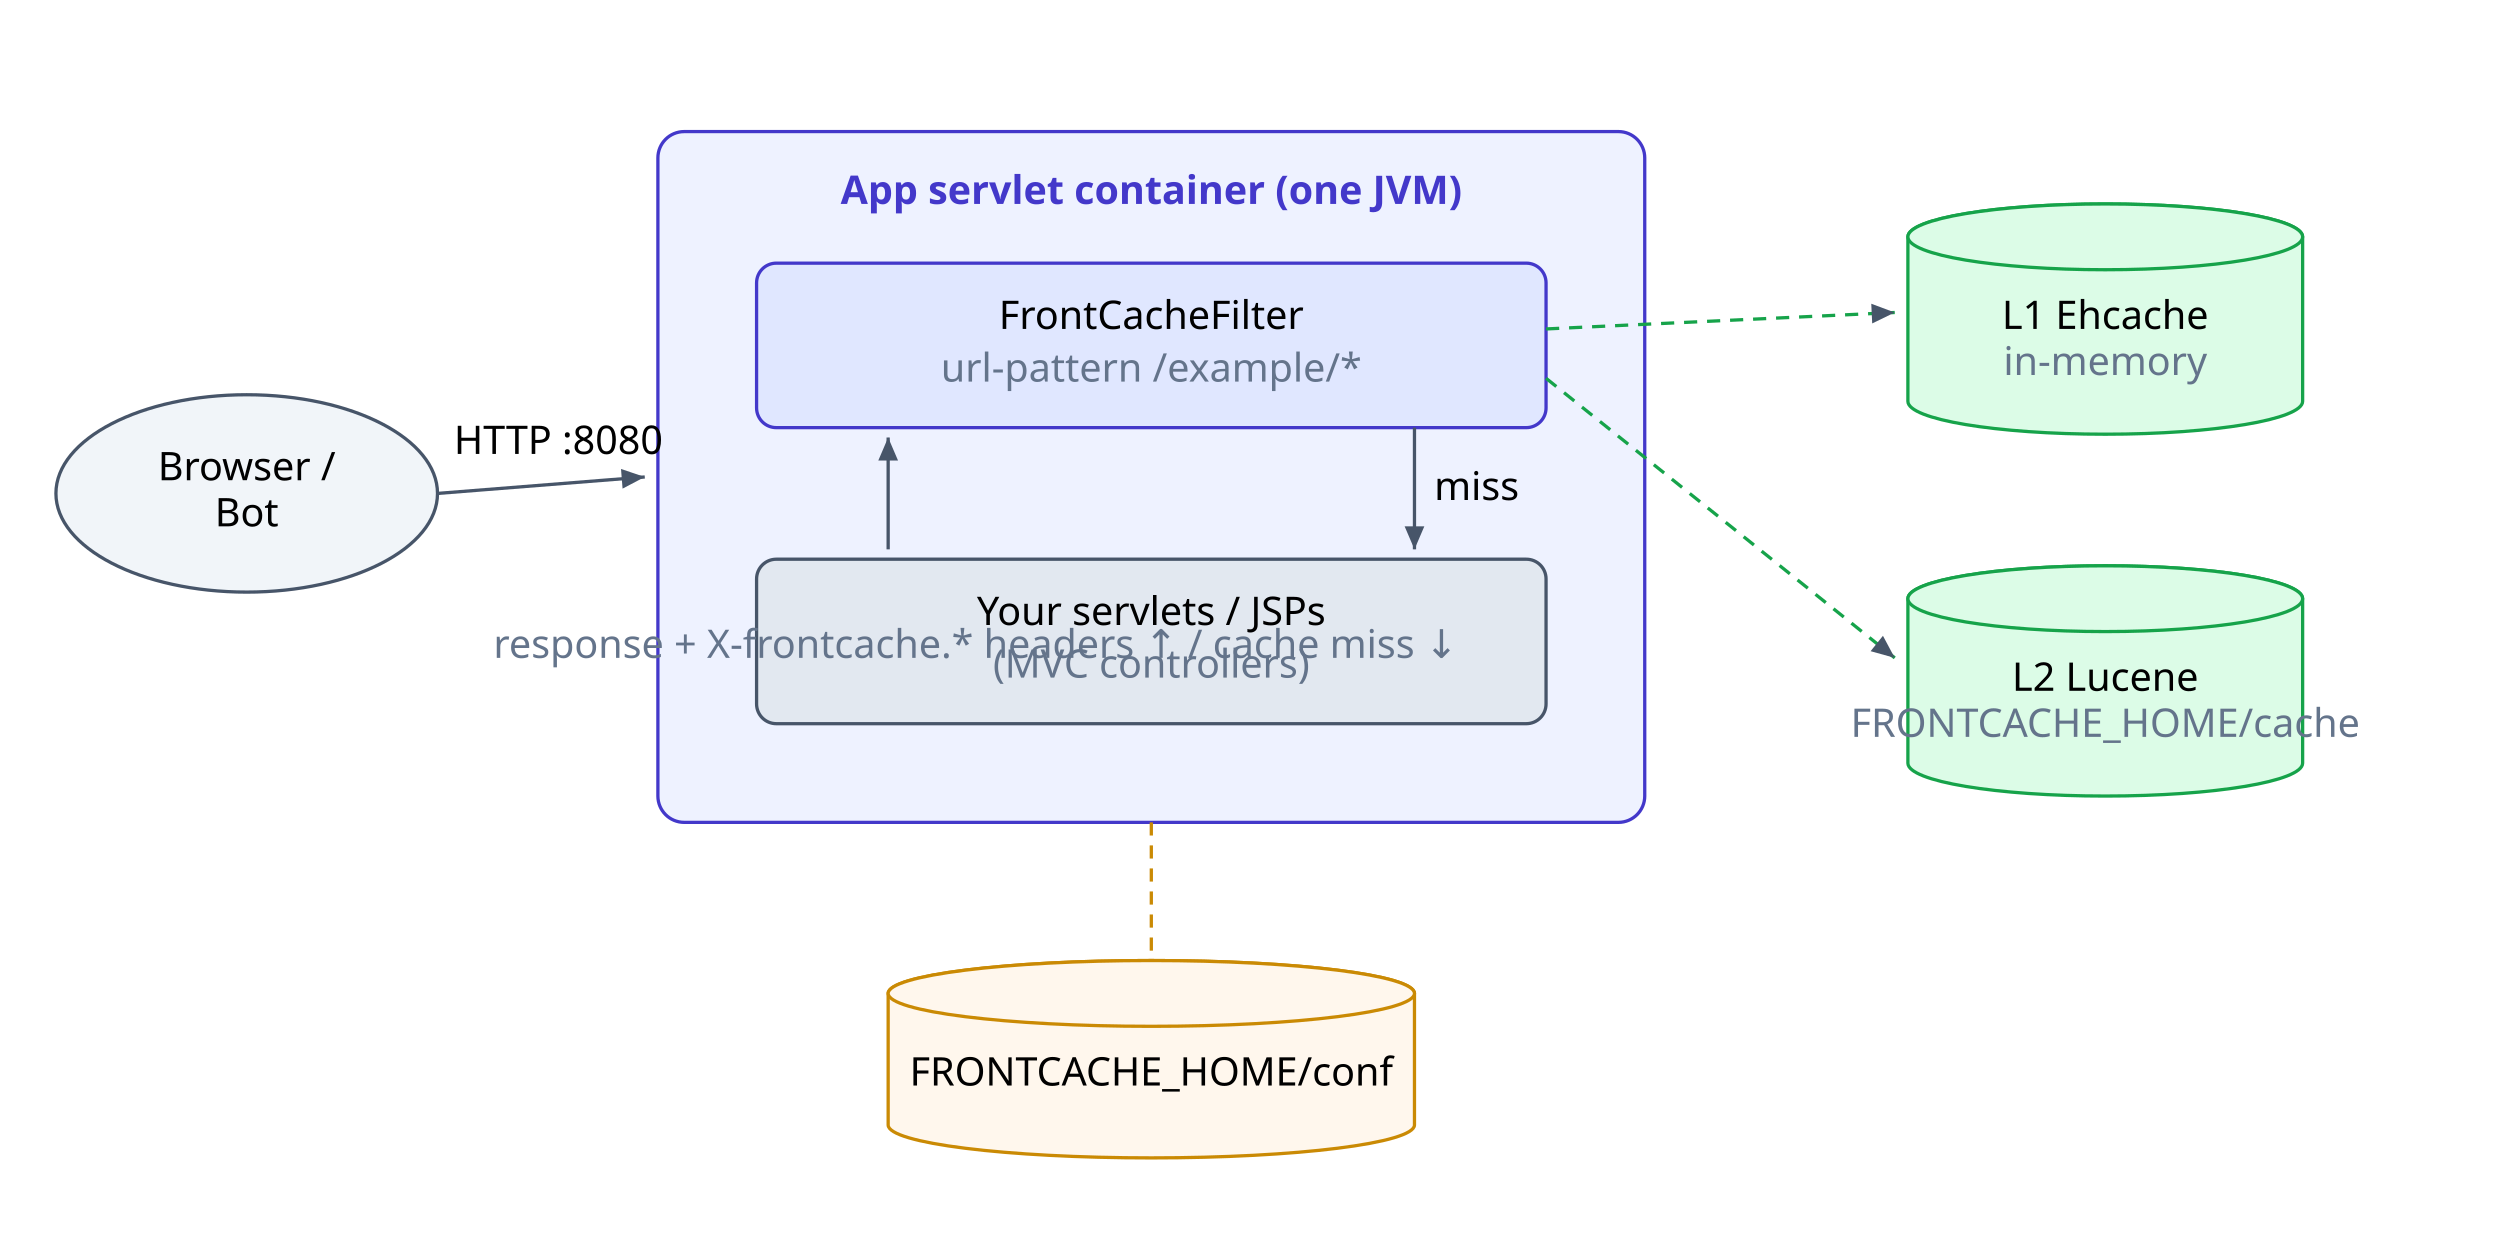
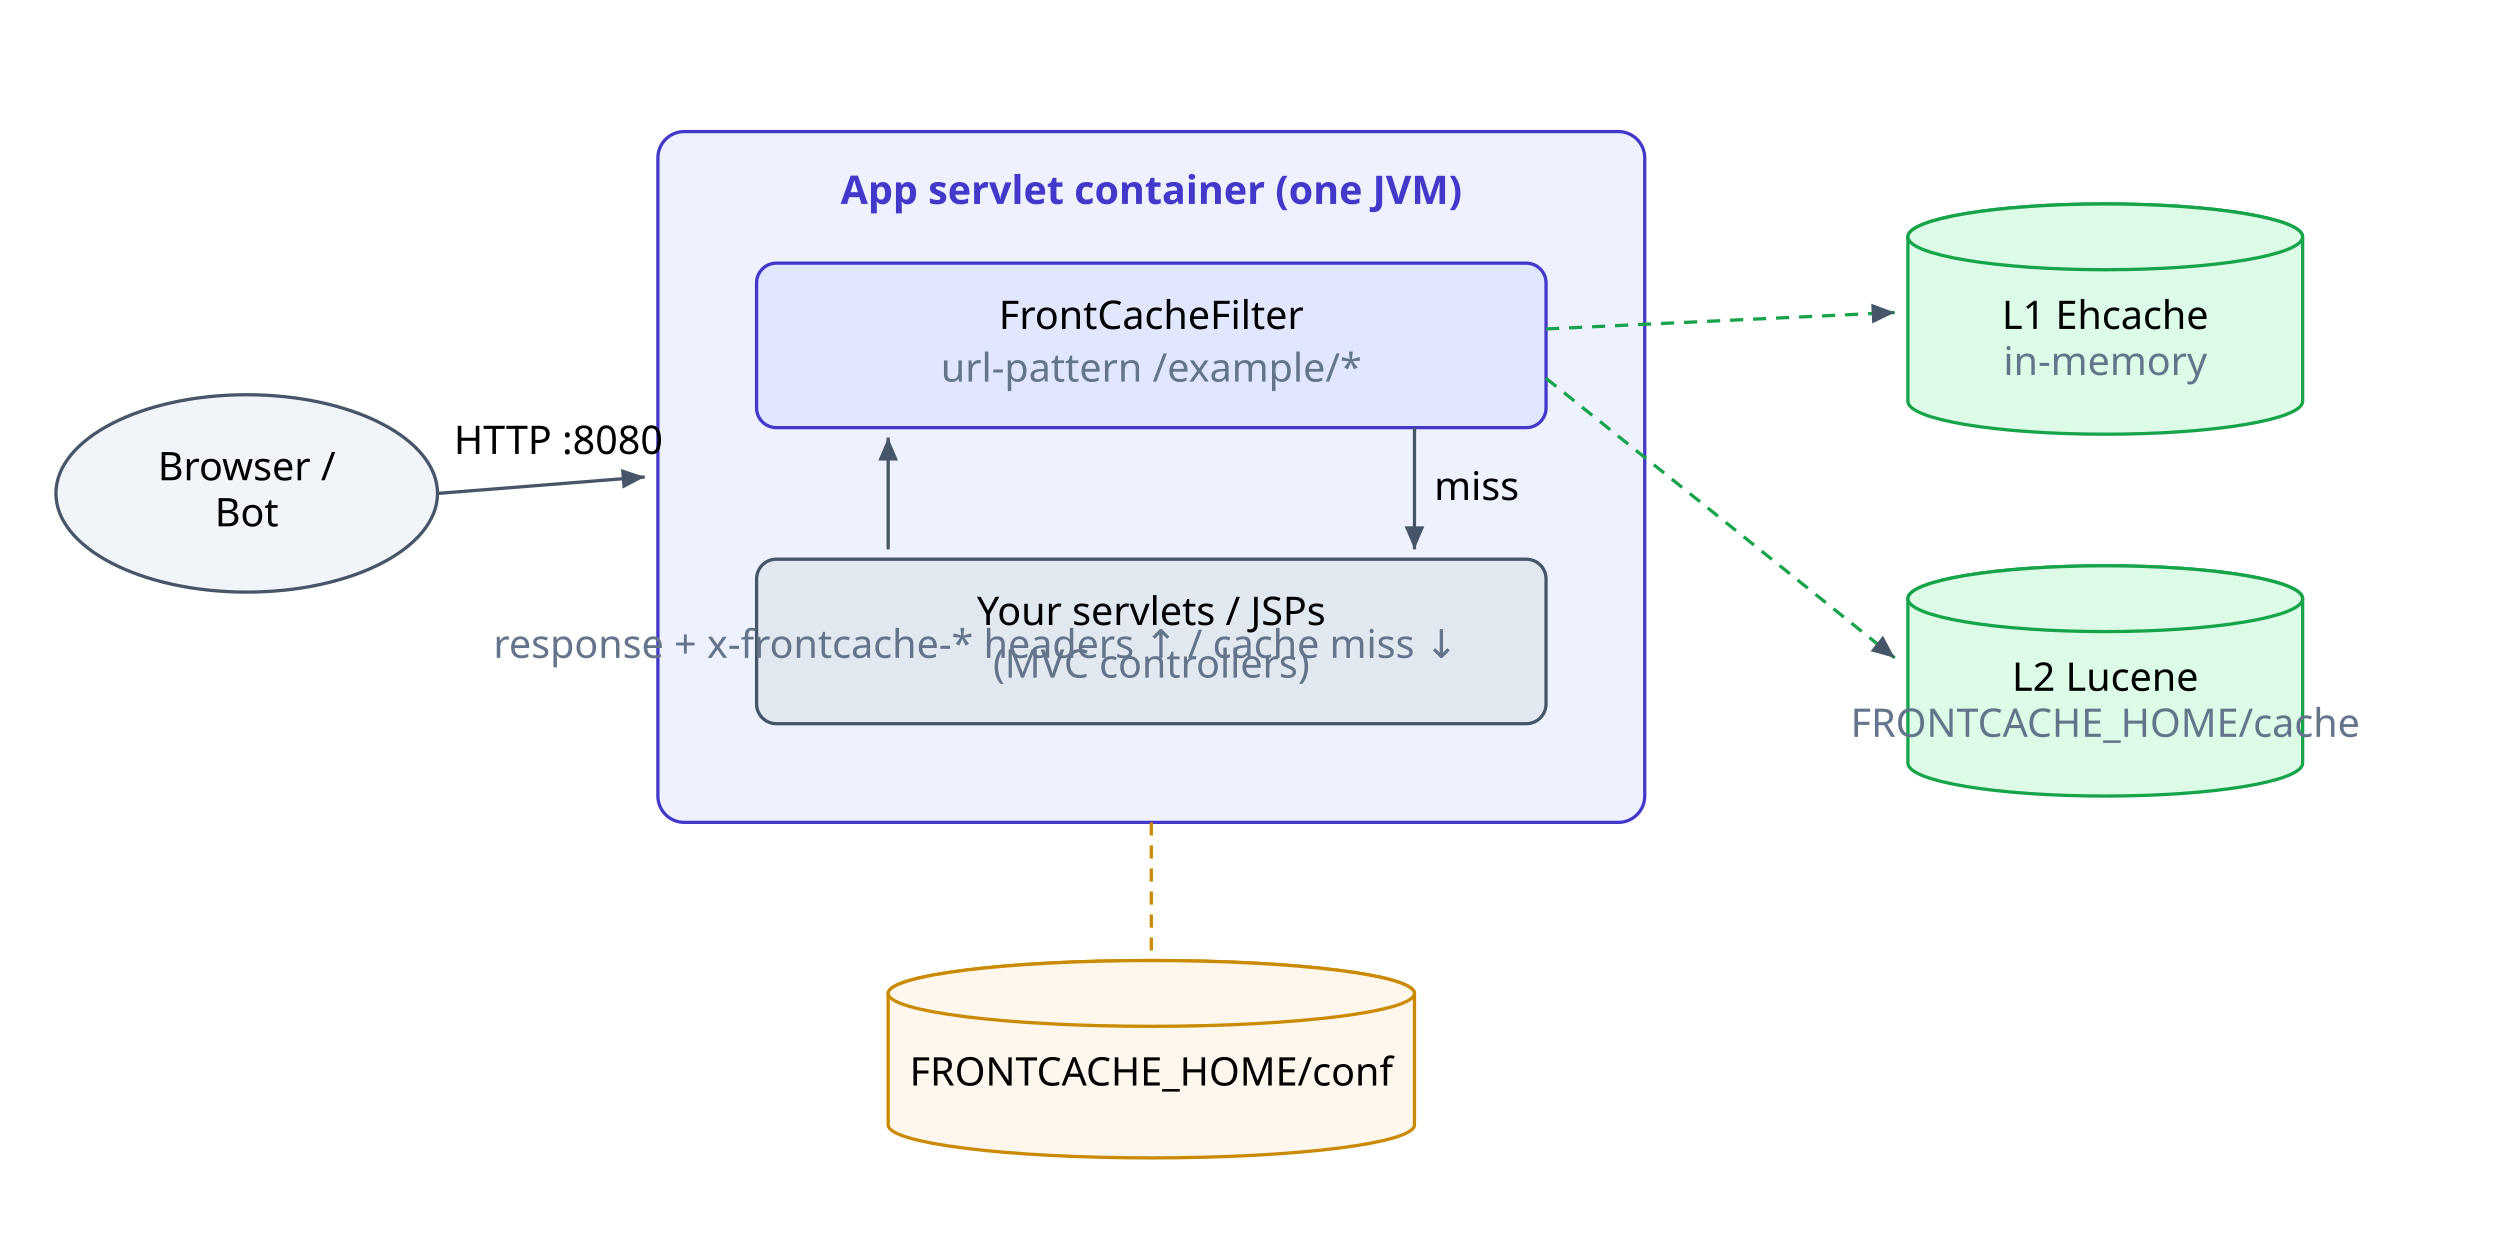
<svg xmlns="http://www.w3.org/2000/svg" viewBox="0 0 760 380" width="760" height="380" font-family="sans-serif" font-size="12">
  <defs>
    <marker id="a" markerWidth="9" markerHeight="9" refX="7" refY="3" orient="auto">
      <path d="M0,0 L7,3 L0,6 z" fill="#475569" />
    </marker>
  </defs>
  <rect x="0" y="0" width="760" height="380" fill="#ffffff" />
  <ellipse cx="75" cy="150" rx="58" ry="30" fill="#f1f5f9" stroke="#475569" />
  <text x="75" y="146" text-anchor="middle">Browser /</text>
  <text x="75" y="160" text-anchor="middle">Bot</text>
  <rect x="200" y="40" width="300" height="210" rx="8" fill="#eef2ff" stroke="#4338ca" />
  <text x="350" y="62" text-anchor="middle" font-weight="bold" fill="#4338ca">App servlet container (one JVM)</text>
  <rect x="230" y="80" width="240" height="50" rx="6" fill="#e0e7ff" stroke="#4338ca" />
  <text x="350" y="100" text-anchor="middle">FrontCacheFilter</text>
  <text x="350" y="116" text-anchor="middle" fill="#64748b">url-pattern /example/*</text>
  <rect x="230" y="170" width="240" height="50" rx="6" fill="#e2e8f0" stroke="#475569" />
  <text x="350" y="190" text-anchor="middle">Your servlets / JSPs</text>
  <text x="350" y="206" text-anchor="middle" fill="#64748b">(MVC controllers)</text>
  <path d="M580,72 v50 a60,10 0 0 0 120,0 v-50 a60,10 0 0 0 -120,0 z" fill="#dcfce7" stroke="#16a34a" />
  <ellipse cx="640" cy="72" rx="60" ry="10" fill="#dcfce7" stroke="#16a34a" />
  <text x="640" y="100" text-anchor="middle">L1 Ehcache</text>
  <text x="640" y="114" text-anchor="middle" fill="#64748b">in-memory</text>
  <path d="M580,182 v50 a60,10 0 0 0 120,0 v-50 a60,10 0 0 0 -120,0 z" fill="#dcfce7" stroke="#16a34a" />
  <ellipse cx="640" cy="182" rx="60" ry="10" fill="#dcfce7" stroke="#16a34a" />
  <text x="640" y="210" text-anchor="middle">L2 Lucene</text>
  <text x="640" y="224" text-anchor="middle" fill="#64748b">FRONTCACHE_HOME/cache</text>
  <path d="M270,302 v40 a80,10 0 0 0 160,0 v-40 a80,10 0 0 0 -160,0 z" fill="#fff7ed" stroke="#ca8a04" />
  <ellipse cx="350" cy="302" rx="80" ry="10" fill="#fff7ed" stroke="#ca8a04" />
  <text x="350" y="330" text-anchor="middle">FRONTCACHE_HOME/conf</text>
  <line x1="133" y1="150" x2="196" y2="145" stroke="#475569" marker-end="url(#a)" />
  <text x="138" y="138">HTTP :8080</text>
  <line x1="430" y1="130" x2="430" y2="167" stroke="#475569" marker-end="url(#a)" />
  <text x="436" y="152">miss</text>
  <line x1="270" y1="167" x2="270" y2="133" stroke="#475569" marker-end="url(#a)" />
  <text x="120" y="250"> </text>
  <line x1="470" y1="100" x2="576" y2="95" stroke="#16a34a" stroke-dasharray="4 3" marker-end="url(#a)" />
  <line x1="470" y1="115" x2="576" y2="200" stroke="#16a34a" stroke-dasharray="4 3" marker-end="url(#a)" />
  <line x1="350" y1="250" x2="350" y2="292" stroke="#ca8a04" stroke-dasharray="4 3" />
-   <text x="150" y="200" fill="#64748b">response + X-frontcache.* headers ↑ / cache miss ↓</text>
+   <text x="150" y="200" fill="#64748b">response + x-frontcache-* headers ↑ / cache miss ↓</text>
</svg>
